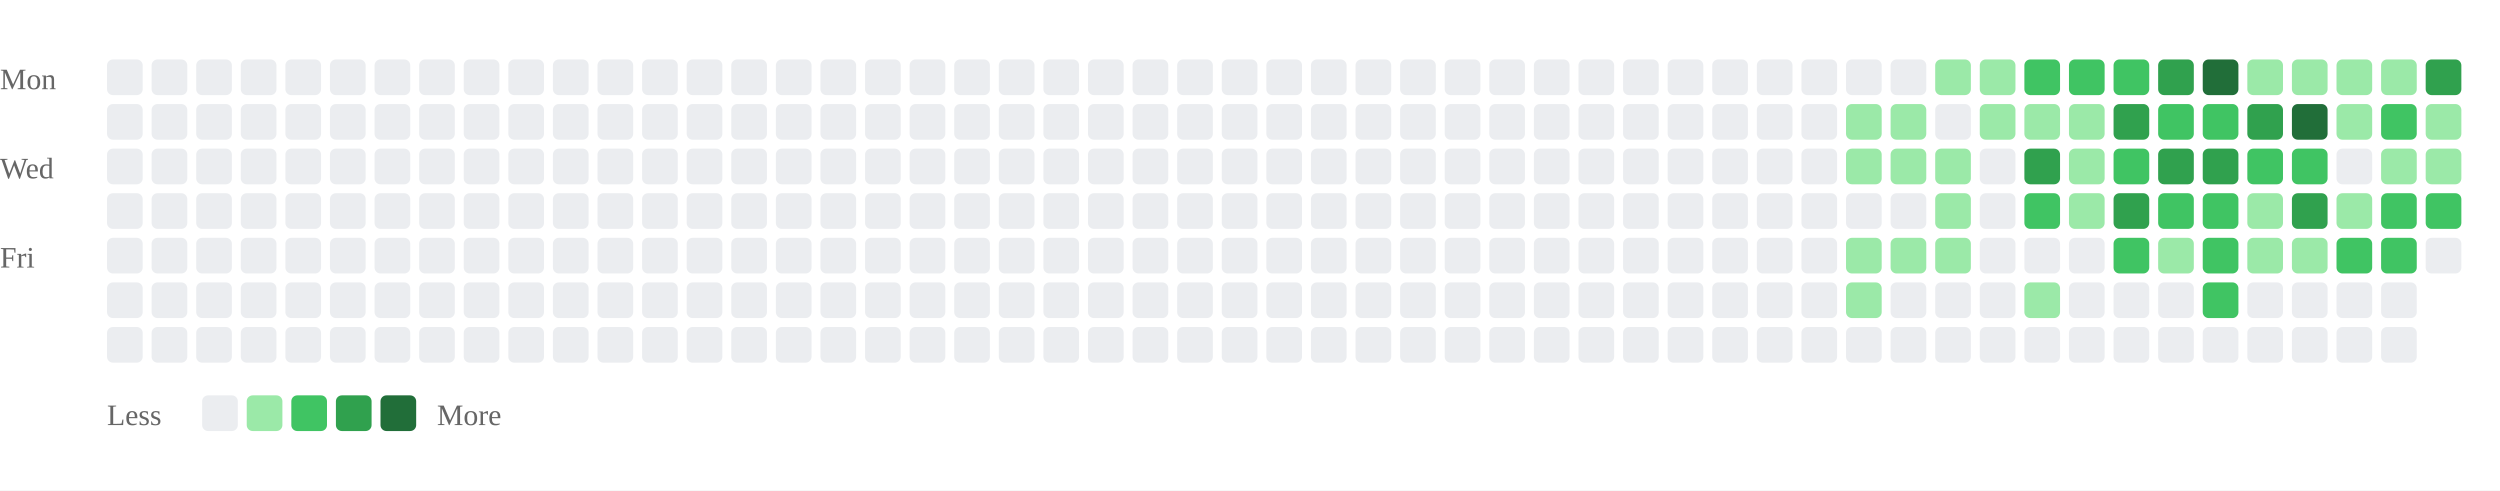
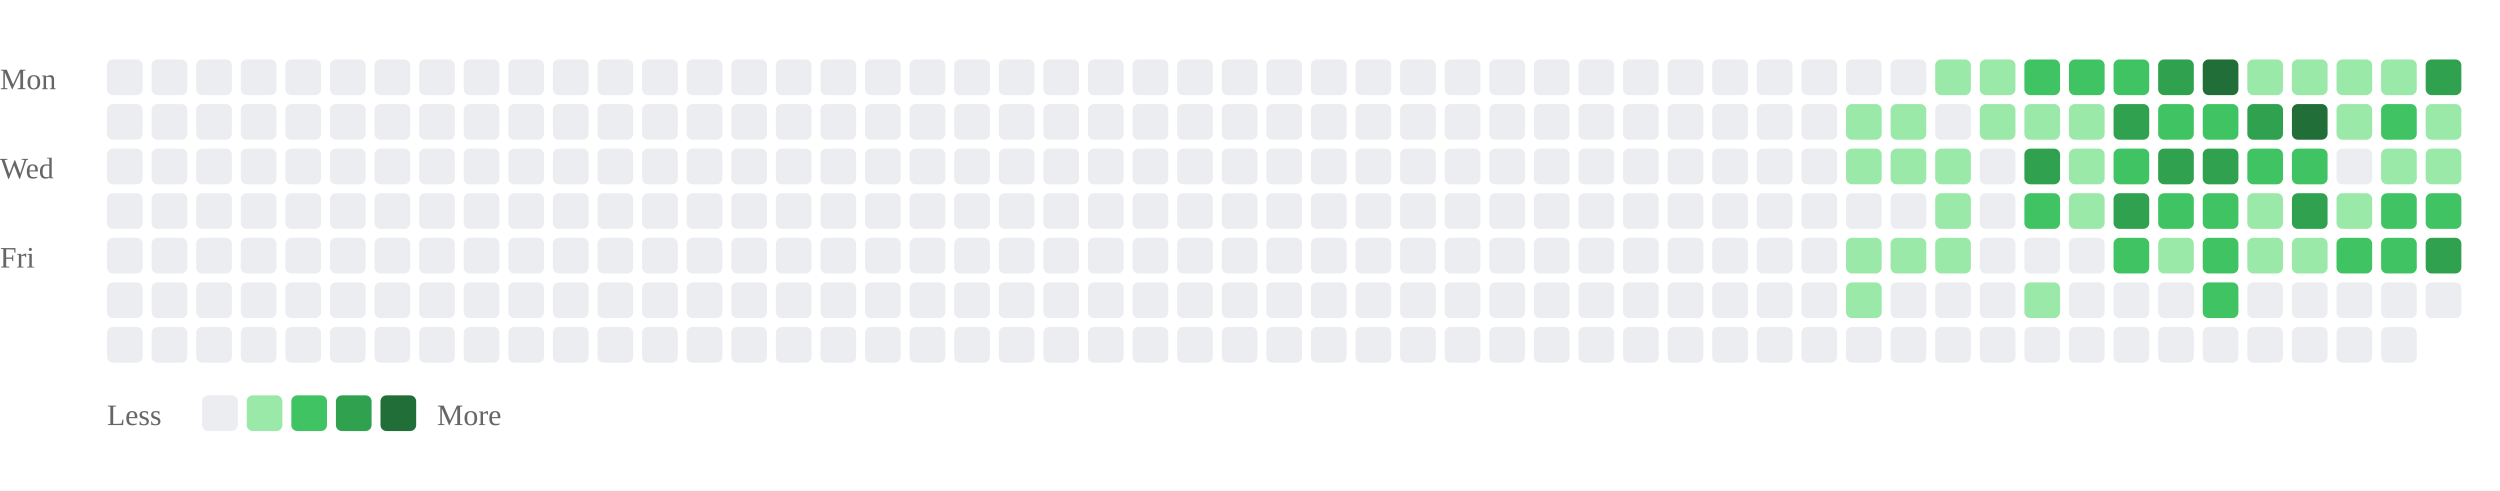
<svg xmlns="http://www.w3.org/2000/svg" width="841" height="165" role="img" aria-label="GitLab contribution heatmap for jianjiale">
  <rect width="100%" height="100%" fill="#ffffff" />
  <text x="0" y="30" font-size="10" fill="#666">Mon</text>
  <text x="0" y="45" font-size="10" fill="#666" />
  <text x="0" y="60" font-size="10" fill="#666">Wed</text>
  <text x="0" y="75" font-size="10" fill="#666" />
  <text x="0" y="90" font-size="10" fill="#666">Fri</text>
  <text x="0" y="105" font-size="10" fill="#666" />
  <text x="0" y="120" font-size="10" fill="#666" />
  <rect x="36" y="20" width="12" height="12" rx="2" fill="#ebedf0" data-date="2025-08-25" data-count="0" />
  <rect x="36" y="35" width="12" height="12" rx="2" fill="#ebedf0" data-date="2025-08-26" data-count="0" />
  <rect x="36" y="50" width="12" height="12" rx="2" fill="#ebedf0" data-date="2025-08-27" data-count="0" />
  <rect x="36" y="65" width="12" height="12" rx="2" fill="#ebedf0" data-date="2025-08-28" data-count="0" />
  <rect x="36" y="80" width="12" height="12" rx="2" fill="#ebedf0" data-date="2025-08-29" data-count="0" />
  <rect x="36" y="95" width="12" height="12" rx="2" fill="#ebedf0" data-date="2025-08-30" data-count="0" />
  <rect x="36" y="110" width="12" height="12" rx="2" fill="#ebedf0" data-date="2025-08-31" data-count="0" />
  <rect x="51" y="20" width="12" height="12" rx="2" fill="#ebedf0" data-date="2025-09-01" data-count="0" />
  <rect x="51" y="35" width="12" height="12" rx="2" fill="#ebedf0" data-date="2025-09-02" data-count="0" />
  <rect x="51" y="50" width="12" height="12" rx="2" fill="#ebedf0" data-date="2025-09-03" data-count="0" />
  <rect x="51" y="65" width="12" height="12" rx="2" fill="#ebedf0" data-date="2025-09-04" data-count="0" />
  <rect x="51" y="80" width="12" height="12" rx="2" fill="#ebedf0" data-date="2025-09-05" data-count="0" />
  <rect x="51" y="95" width="12" height="12" rx="2" fill="#ebedf0" data-date="2025-09-06" data-count="0" />
  <rect x="51" y="110" width="12" height="12" rx="2" fill="#ebedf0" data-date="2025-09-07" data-count="0" />
  <rect x="66" y="20" width="12" height="12" rx="2" fill="#ebedf0" data-date="2025-09-08" data-count="0" />
  <rect x="66" y="35" width="12" height="12" rx="2" fill="#ebedf0" data-date="2025-09-09" data-count="0" />
  <rect x="66" y="50" width="12" height="12" rx="2" fill="#ebedf0" data-date="2025-09-10" data-count="0" />
  <rect x="66" y="65" width="12" height="12" rx="2" fill="#ebedf0" data-date="2025-09-11" data-count="0" />
  <rect x="66" y="80" width="12" height="12" rx="2" fill="#ebedf0" data-date="2025-09-12" data-count="0" />
  <rect x="66" y="95" width="12" height="12" rx="2" fill="#ebedf0" data-date="2025-09-13" data-count="0" />
  <rect x="66" y="110" width="12" height="12" rx="2" fill="#ebedf0" data-date="2025-09-14" data-count="0" />
  <rect x="81" y="20" width="12" height="12" rx="2" fill="#ebedf0" data-date="2025-09-15" data-count="0" />
  <rect x="81" y="35" width="12" height="12" rx="2" fill="#ebedf0" data-date="2025-09-16" data-count="0" />
  <rect x="81" y="50" width="12" height="12" rx="2" fill="#ebedf0" data-date="2025-09-17" data-count="0" />
  <rect x="81" y="65" width="12" height="12" rx="2" fill="#ebedf0" data-date="2025-09-18" data-count="0" />
  <rect x="81" y="80" width="12" height="12" rx="2" fill="#ebedf0" data-date="2025-09-19" data-count="0" />
  <rect x="81" y="95" width="12" height="12" rx="2" fill="#ebedf0" data-date="2025-09-20" data-count="0" />
  <rect x="81" y="110" width="12" height="12" rx="2" fill="#ebedf0" data-date="2025-09-21" data-count="0" />
  <rect x="96" y="20" width="12" height="12" rx="2" fill="#ebedf0" data-date="2025-09-22" data-count="0" />
  <rect x="96" y="35" width="12" height="12" rx="2" fill="#ebedf0" data-date="2025-09-23" data-count="0" />
  <rect x="96" y="50" width="12" height="12" rx="2" fill="#ebedf0" data-date="2025-09-24" data-count="0" />
  <rect x="96" y="65" width="12" height="12" rx="2" fill="#ebedf0" data-date="2025-09-25" data-count="0" />
  <rect x="96" y="80" width="12" height="12" rx="2" fill="#ebedf0" data-date="2025-09-26" data-count="0" />
  <rect x="96" y="95" width="12" height="12" rx="2" fill="#ebedf0" data-date="2025-09-27" data-count="0" />
  <rect x="96" y="110" width="12" height="12" rx="2" fill="#ebedf0" data-date="2025-09-28" data-count="0" />
  <rect x="111" y="20" width="12" height="12" rx="2" fill="#ebedf0" data-date="2025-09-29" data-count="0" />
  <rect x="111" y="35" width="12" height="12" rx="2" fill="#ebedf0" data-date="2025-09-30" data-count="0" />
  <rect x="111" y="50" width="12" height="12" rx="2" fill="#ebedf0" data-date="2025-10-01" data-count="0" />
  <rect x="111" y="65" width="12" height="12" rx="2" fill="#ebedf0" data-date="2025-10-02" data-count="0" />
  <rect x="111" y="80" width="12" height="12" rx="2" fill="#ebedf0" data-date="2025-10-03" data-count="0" />
  <rect x="111" y="95" width="12" height="12" rx="2" fill="#ebedf0" data-date="2025-10-04" data-count="0" />
  <rect x="111" y="110" width="12" height="12" rx="2" fill="#ebedf0" data-date="2025-10-05" data-count="0" />
  <rect x="126" y="20" width="12" height="12" rx="2" fill="#ebedf0" data-date="2025-10-06" data-count="0" />
  <rect x="126" y="35" width="12" height="12" rx="2" fill="#ebedf0" data-date="2025-10-07" data-count="0" />
  <rect x="126" y="50" width="12" height="12" rx="2" fill="#ebedf0" data-date="2025-10-08" data-count="0" />
  <rect x="126" y="65" width="12" height="12" rx="2" fill="#ebedf0" data-date="2025-10-09" data-count="0" />
  <rect x="126" y="80" width="12" height="12" rx="2" fill="#ebedf0" data-date="2025-10-10" data-count="0" />
  <rect x="126" y="95" width="12" height="12" rx="2" fill="#ebedf0" data-date="2025-10-11" data-count="0" />
  <rect x="126" y="110" width="12" height="12" rx="2" fill="#ebedf0" data-date="2025-10-12" data-count="0" />
  <rect x="141" y="20" width="12" height="12" rx="2" fill="#ebedf0" data-date="2025-10-13" data-count="0" />
  <rect x="141" y="35" width="12" height="12" rx="2" fill="#ebedf0" data-date="2025-10-14" data-count="0" />
  <rect x="141" y="50" width="12" height="12" rx="2" fill="#ebedf0" data-date="2025-10-15" data-count="0" />
  <rect x="141" y="65" width="12" height="12" rx="2" fill="#ebedf0" data-date="2025-10-16" data-count="0" />
  <rect x="141" y="80" width="12" height="12" rx="2" fill="#ebedf0" data-date="2025-10-17" data-count="0" />
  <rect x="141" y="95" width="12" height="12" rx="2" fill="#ebedf0" data-date="2025-10-18" data-count="0" />
  <rect x="141" y="110" width="12" height="12" rx="2" fill="#ebedf0" data-date="2025-10-19" data-count="0" />
  <rect x="156" y="20" width="12" height="12" rx="2" fill="#ebedf0" data-date="2025-10-20" data-count="0" />
  <rect x="156" y="35" width="12" height="12" rx="2" fill="#ebedf0" data-date="2025-10-21" data-count="0" />
  <rect x="156" y="50" width="12" height="12" rx="2" fill="#ebedf0" data-date="2025-10-22" data-count="0" />
  <rect x="156" y="65" width="12" height="12" rx="2" fill="#ebedf0" data-date="2025-10-23" data-count="0" />
  <rect x="156" y="80" width="12" height="12" rx="2" fill="#ebedf0" data-date="2025-10-24" data-count="0" />
  <rect x="156" y="95" width="12" height="12" rx="2" fill="#ebedf0" data-date="2025-10-25" data-count="0" />
  <rect x="156" y="110" width="12" height="12" rx="2" fill="#ebedf0" data-date="2025-10-26" data-count="0" />
  <rect x="171" y="20" width="12" height="12" rx="2" fill="#ebedf0" data-date="2025-10-27" data-count="0" />
  <rect x="171" y="35" width="12" height="12" rx="2" fill="#ebedf0" data-date="2025-10-28" data-count="0" />
  <rect x="171" y="50" width="12" height="12" rx="2" fill="#ebedf0" data-date="2025-10-29" data-count="0" />
  <rect x="171" y="65" width="12" height="12" rx="2" fill="#ebedf0" data-date="2025-10-30" data-count="0" />
  <rect x="171" y="80" width="12" height="12" rx="2" fill="#ebedf0" data-date="2025-10-31" data-count="0" />
  <rect x="171" y="95" width="12" height="12" rx="2" fill="#ebedf0" data-date="2025-11-01" data-count="0" />
  <rect x="171" y="110" width="12" height="12" rx="2" fill="#ebedf0" data-date="2025-11-02" data-count="0" />
  <rect x="186" y="20" width="12" height="12" rx="2" fill="#ebedf0" data-date="2025-11-03" data-count="0" />
  <rect x="186" y="35" width="12" height="12" rx="2" fill="#ebedf0" data-date="2025-11-04" data-count="0" />
  <rect x="186" y="50" width="12" height="12" rx="2" fill="#ebedf0" data-date="2025-11-05" data-count="0" />
  <rect x="186" y="65" width="12" height="12" rx="2" fill="#ebedf0" data-date="2025-11-06" data-count="0" />
  <rect x="186" y="80" width="12" height="12" rx="2" fill="#ebedf0" data-date="2025-11-07" data-count="0" />
  <rect x="186" y="95" width="12" height="12" rx="2" fill="#ebedf0" data-date="2025-11-08" data-count="0" />
  <rect x="186" y="110" width="12" height="12" rx="2" fill="#ebedf0" data-date="2025-11-09" data-count="0" />
  <rect x="201" y="20" width="12" height="12" rx="2" fill="#ebedf0" data-date="2025-11-10" data-count="0" />
  <rect x="201" y="35" width="12" height="12" rx="2" fill="#ebedf0" data-date="2025-11-11" data-count="0" />
  <rect x="201" y="50" width="12" height="12" rx="2" fill="#ebedf0" data-date="2025-11-12" data-count="0" />
  <rect x="201" y="65" width="12" height="12" rx="2" fill="#ebedf0" data-date="2025-11-13" data-count="0" />
  <rect x="201" y="80" width="12" height="12" rx="2" fill="#ebedf0" data-date="2025-11-14" data-count="0" />
  <rect x="201" y="95" width="12" height="12" rx="2" fill="#ebedf0" data-date="2025-11-15" data-count="0" />
  <rect x="201" y="110" width="12" height="12" rx="2" fill="#ebedf0" data-date="2025-11-16" data-count="0" />
  <rect x="216" y="20" width="12" height="12" rx="2" fill="#ebedf0" data-date="2025-11-17" data-count="0" />
  <rect x="216" y="35" width="12" height="12" rx="2" fill="#ebedf0" data-date="2025-11-18" data-count="0" />
  <rect x="216" y="50" width="12" height="12" rx="2" fill="#ebedf0" data-date="2025-11-19" data-count="0" />
  <rect x="216" y="65" width="12" height="12" rx="2" fill="#ebedf0" data-date="2025-11-20" data-count="0" />
  <rect x="216" y="80" width="12" height="12" rx="2" fill="#ebedf0" data-date="2025-11-21" data-count="0" />
  <rect x="216" y="95" width="12" height="12" rx="2" fill="#ebedf0" data-date="2025-11-22" data-count="0" />
  <rect x="216" y="110" width="12" height="12" rx="2" fill="#ebedf0" data-date="2025-11-23" data-count="0" />
  <rect x="231" y="20" width="12" height="12" rx="2" fill="#ebedf0" data-date="2025-11-24" data-count="0" />
  <rect x="231" y="35" width="12" height="12" rx="2" fill="#ebedf0" data-date="2025-11-25" data-count="0" />
  <rect x="231" y="50" width="12" height="12" rx="2" fill="#ebedf0" data-date="2025-11-26" data-count="0" />
  <rect x="231" y="65" width="12" height="12" rx="2" fill="#ebedf0" data-date="2025-11-27" data-count="0" />
  <rect x="231" y="80" width="12" height="12" rx="2" fill="#ebedf0" data-date="2025-11-28" data-count="0" />
  <rect x="231" y="95" width="12" height="12" rx="2" fill="#ebedf0" data-date="2025-11-29" data-count="0" />
  <rect x="231" y="110" width="12" height="12" rx="2" fill="#ebedf0" data-date="2025-11-30" data-count="0" />
  <rect x="246" y="20" width="12" height="12" rx="2" fill="#ebedf0" data-date="2025-12-01" data-count="0" />
  <rect x="246" y="35" width="12" height="12" rx="2" fill="#ebedf0" data-date="2025-12-02" data-count="0" />
  <rect x="246" y="50" width="12" height="12" rx="2" fill="#ebedf0" data-date="2025-12-03" data-count="0" />
  <rect x="246" y="65" width="12" height="12" rx="2" fill="#ebedf0" data-date="2025-12-04" data-count="0" />
  <rect x="246" y="80" width="12" height="12" rx="2" fill="#ebedf0" data-date="2025-12-05" data-count="0" />
  <rect x="246" y="95" width="12" height="12" rx="2" fill="#ebedf0" data-date="2025-12-06" data-count="0" />
  <rect x="246" y="110" width="12" height="12" rx="2" fill="#ebedf0" data-date="2025-12-07" data-count="0" />
  <rect x="261" y="20" width="12" height="12" rx="2" fill="#ebedf0" data-date="2025-12-08" data-count="0" />
  <rect x="261" y="35" width="12" height="12" rx="2" fill="#ebedf0" data-date="2025-12-09" data-count="0" />
  <rect x="261" y="50" width="12" height="12" rx="2" fill="#ebedf0" data-date="2025-12-10" data-count="0" />
  <rect x="261" y="65" width="12" height="12" rx="2" fill="#ebedf0" data-date="2025-12-11" data-count="0" />
  <rect x="261" y="80" width="12" height="12" rx="2" fill="#ebedf0" data-date="2025-12-12" data-count="0" />
  <rect x="261" y="95" width="12" height="12" rx="2" fill="#ebedf0" data-date="2025-12-13" data-count="0" />
  <rect x="261" y="110" width="12" height="12" rx="2" fill="#ebedf0" data-date="2025-12-14" data-count="0" />
  <rect x="276" y="20" width="12" height="12" rx="2" fill="#ebedf0" data-date="2025-12-15" data-count="0" />
  <rect x="276" y="35" width="12" height="12" rx="2" fill="#ebedf0" data-date="2025-12-16" data-count="0" />
  <rect x="276" y="50" width="12" height="12" rx="2" fill="#ebedf0" data-date="2025-12-17" data-count="0" />
  <rect x="276" y="65" width="12" height="12" rx="2" fill="#ebedf0" data-date="2025-12-18" data-count="0" />
  <rect x="276" y="80" width="12" height="12" rx="2" fill="#ebedf0" data-date="2025-12-19" data-count="0" />
  <rect x="276" y="95" width="12" height="12" rx="2" fill="#ebedf0" data-date="2025-12-20" data-count="0" />
  <rect x="276" y="110" width="12" height="12" rx="2" fill="#ebedf0" data-date="2025-12-21" data-count="0" />
  <rect x="291" y="20" width="12" height="12" rx="2" fill="#ebedf0" data-date="2025-12-22" data-count="0" />
  <rect x="291" y="35" width="12" height="12" rx="2" fill="#ebedf0" data-date="2025-12-23" data-count="0" />
  <rect x="291" y="50" width="12" height="12" rx="2" fill="#ebedf0" data-date="2025-12-24" data-count="0" />
  <rect x="291" y="65" width="12" height="12" rx="2" fill="#ebedf0" data-date="2025-12-25" data-count="0" />
  <rect x="291" y="80" width="12" height="12" rx="2" fill="#ebedf0" data-date="2025-12-26" data-count="0" />
  <rect x="291" y="95" width="12" height="12" rx="2" fill="#ebedf0" data-date="2025-12-27" data-count="0" />
  <rect x="291" y="110" width="12" height="12" rx="2" fill="#ebedf0" data-date="2025-12-28" data-count="0" />
  <rect x="306" y="20" width="12" height="12" rx="2" fill="#ebedf0" data-date="2025-12-29" data-count="0" />
  <rect x="306" y="35" width="12" height="12" rx="2" fill="#ebedf0" data-date="2025-12-30" data-count="0" />
  <rect x="306" y="50" width="12" height="12" rx="2" fill="#ebedf0" data-date="2025-12-31" data-count="0" />
  <rect x="306" y="65" width="12" height="12" rx="2" fill="#ebedf0" data-date="2026-01-01" data-count="0" />
  <rect x="306" y="80" width="12" height="12" rx="2" fill="#ebedf0" data-date="2026-01-02" data-count="0" />
  <rect x="306" y="95" width="12" height="12" rx="2" fill="#ebedf0" data-date="2026-01-03" data-count="0" />
  <rect x="306" y="110" width="12" height="12" rx="2" fill="#ebedf0" data-date="2026-01-04" data-count="0" />
  <rect x="321" y="20" width="12" height="12" rx="2" fill="#ebedf0" data-date="2026-01-05" data-count="0" />
  <rect x="321" y="35" width="12" height="12" rx="2" fill="#ebedf0" data-date="2026-01-06" data-count="0" />
  <rect x="321" y="50" width="12" height="12" rx="2" fill="#ebedf0" data-date="2026-01-07" data-count="0" />
  <rect x="321" y="65" width="12" height="12" rx="2" fill="#ebedf0" data-date="2026-01-08" data-count="0" />
  <rect x="321" y="80" width="12" height="12" rx="2" fill="#ebedf0" data-date="2026-01-09" data-count="0" />
  <rect x="321" y="95" width="12" height="12" rx="2" fill="#ebedf0" data-date="2026-01-10" data-count="0" />
  <rect x="321" y="110" width="12" height="12" rx="2" fill="#ebedf0" data-date="2026-01-11" data-count="0" />
  <rect x="336" y="20" width="12" height="12" rx="2" fill="#ebedf0" data-date="2026-01-12" data-count="0" />
  <rect x="336" y="35" width="12" height="12" rx="2" fill="#ebedf0" data-date="2026-01-13" data-count="0" />
  <rect x="336" y="50" width="12" height="12" rx="2" fill="#ebedf0" data-date="2026-01-14" data-count="0" />
  <rect x="336" y="65" width="12" height="12" rx="2" fill="#ebedf0" data-date="2026-01-15" data-count="0" />
  <rect x="336" y="80" width="12" height="12" rx="2" fill="#ebedf0" data-date="2026-01-16" data-count="0" />
  <rect x="336" y="95" width="12" height="12" rx="2" fill="#ebedf0" data-date="2026-01-17" data-count="0" />
  <rect x="336" y="110" width="12" height="12" rx="2" fill="#ebedf0" data-date="2026-01-18" data-count="0" />
  <rect x="351" y="20" width="12" height="12" rx="2" fill="#ebedf0" data-date="2026-01-19" data-count="0" />
  <rect x="351" y="35" width="12" height="12" rx="2" fill="#ebedf0" data-date="2026-01-20" data-count="0" />
  <rect x="351" y="50" width="12" height="12" rx="2" fill="#ebedf0" data-date="2026-01-21" data-count="0" />
  <rect x="351" y="65" width="12" height="12" rx="2" fill="#ebedf0" data-date="2026-01-22" data-count="0" />
  <rect x="351" y="80" width="12" height="12" rx="2" fill="#ebedf0" data-date="2026-01-23" data-count="0" />
  <rect x="351" y="95" width="12" height="12" rx="2" fill="#ebedf0" data-date="2026-01-24" data-count="0" />
  <rect x="351" y="110" width="12" height="12" rx="2" fill="#ebedf0" data-date="2026-01-25" data-count="0" />
  <rect x="366" y="20" width="12" height="12" rx="2" fill="#ebedf0" data-date="2026-01-26" data-count="0" />
  <rect x="366" y="35" width="12" height="12" rx="2" fill="#ebedf0" data-date="2026-01-27" data-count="0" />
  <rect x="366" y="50" width="12" height="12" rx="2" fill="#ebedf0" data-date="2026-01-28" data-count="0" />
  <rect x="366" y="65" width="12" height="12" rx="2" fill="#ebedf0" data-date="2026-01-29" data-count="0" />
  <rect x="366" y="80" width="12" height="12" rx="2" fill="#ebedf0" data-date="2026-01-30" data-count="0" />
  <rect x="366" y="95" width="12" height="12" rx="2" fill="#ebedf0" data-date="2026-01-31" data-count="0" />
  <rect x="366" y="110" width="12" height="12" rx="2" fill="#ebedf0" data-date="2026-02-01" data-count="0" />
  <rect x="381" y="20" width="12" height="12" rx="2" fill="#ebedf0" data-date="2026-02-02" data-count="0" />
  <rect x="381" y="35" width="12" height="12" rx="2" fill="#ebedf0" data-date="2026-02-03" data-count="0" />
  <rect x="381" y="50" width="12" height="12" rx="2" fill="#ebedf0" data-date="2026-02-04" data-count="0" />
  <rect x="381" y="65" width="12" height="12" rx="2" fill="#ebedf0" data-date="2026-02-05" data-count="0" />
  <rect x="381" y="80" width="12" height="12" rx="2" fill="#ebedf0" data-date="2026-02-06" data-count="0" />
  <rect x="381" y="95" width="12" height="12" rx="2" fill="#ebedf0" data-date="2026-02-07" data-count="0" />
  <rect x="381" y="110" width="12" height="12" rx="2" fill="#ebedf0" data-date="2026-02-08" data-count="0" />
  <rect x="396" y="20" width="12" height="12" rx="2" fill="#ebedf0" data-date="2026-02-09" data-count="0" />
  <rect x="396" y="35" width="12" height="12" rx="2" fill="#ebedf0" data-date="2026-02-10" data-count="0" />
  <rect x="396" y="50" width="12" height="12" rx="2" fill="#ebedf0" data-date="2026-02-11" data-count="0" />
  <rect x="396" y="65" width="12" height="12" rx="2" fill="#ebedf0" data-date="2026-02-12" data-count="0" />
  <rect x="396" y="80" width="12" height="12" rx="2" fill="#ebedf0" data-date="2026-02-13" data-count="0" />
  <rect x="396" y="95" width="12" height="12" rx="2" fill="#ebedf0" data-date="2026-02-14" data-count="0" />
  <rect x="396" y="110" width="12" height="12" rx="2" fill="#ebedf0" data-date="2026-02-15" data-count="0" />
  <rect x="411" y="20" width="12" height="12" rx="2" fill="#ebedf0" data-date="2026-02-16" data-count="0" />
  <rect x="411" y="35" width="12" height="12" rx="2" fill="#ebedf0" data-date="2026-02-17" data-count="0" />
  <rect x="411" y="50" width="12" height="12" rx="2" fill="#ebedf0" data-date="2026-02-18" data-count="0" />
  <rect x="411" y="65" width="12" height="12" rx="2" fill="#ebedf0" data-date="2026-02-19" data-count="0" />
  <rect x="411" y="80" width="12" height="12" rx="2" fill="#ebedf0" data-date="2026-02-20" data-count="0" />
  <rect x="411" y="95" width="12" height="12" rx="2" fill="#ebedf0" data-date="2026-02-21" data-count="0" />
  <rect x="411" y="110" width="12" height="12" rx="2" fill="#ebedf0" data-date="2026-02-22" data-count="0" />
  <rect x="426" y="20" width="12" height="12" rx="2" fill="#ebedf0" data-date="2026-02-23" data-count="0" />
  <rect x="426" y="35" width="12" height="12" rx="2" fill="#ebedf0" data-date="2026-02-24" data-count="0" />
  <rect x="426" y="50" width="12" height="12" rx="2" fill="#ebedf0" data-date="2026-02-25" data-count="0" />
  <rect x="426" y="65" width="12" height="12" rx="2" fill="#ebedf0" data-date="2026-02-26" data-count="0" />
  <rect x="426" y="80" width="12" height="12" rx="2" fill="#ebedf0" data-date="2026-02-27" data-count="0" />
  <rect x="426" y="95" width="12" height="12" rx="2" fill="#ebedf0" data-date="2026-02-28" data-count="0" />
  <rect x="426" y="110" width="12" height="12" rx="2" fill="#ebedf0" data-date="2026-03-01" data-count="0" />
  <rect x="441" y="20" width="12" height="12" rx="2" fill="#ebedf0" data-date="2026-03-02" data-count="0" />
  <rect x="441" y="35" width="12" height="12" rx="2" fill="#ebedf0" data-date="2026-03-03" data-count="0" />
  <rect x="441" y="50" width="12" height="12" rx="2" fill="#ebedf0" data-date="2026-03-04" data-count="0" />
  <rect x="441" y="65" width="12" height="12" rx="2" fill="#ebedf0" data-date="2026-03-05" data-count="0" />
  <rect x="441" y="80" width="12" height="12" rx="2" fill="#ebedf0" data-date="2026-03-06" data-count="0" />
  <rect x="441" y="95" width="12" height="12" rx="2" fill="#ebedf0" data-date="2026-03-07" data-count="0" />
  <rect x="441" y="110" width="12" height="12" rx="2" fill="#ebedf0" data-date="2026-03-08" data-count="0" />
  <rect x="456" y="20" width="12" height="12" rx="2" fill="#ebedf0" data-date="2026-03-09" data-count="0" />
  <rect x="456" y="35" width="12" height="12" rx="2" fill="#ebedf0" data-date="2026-03-10" data-count="0" />
  <rect x="456" y="50" width="12" height="12" rx="2" fill="#ebedf0" data-date="2026-03-11" data-count="0" />
  <rect x="456" y="65" width="12" height="12" rx="2" fill="#ebedf0" data-date="2026-03-12" data-count="0" />
  <rect x="456" y="80" width="12" height="12" rx="2" fill="#ebedf0" data-date="2026-03-13" data-count="0" />
  <rect x="456" y="95" width="12" height="12" rx="2" fill="#ebedf0" data-date="2026-03-14" data-count="0" />
  <rect x="456" y="110" width="12" height="12" rx="2" fill="#ebedf0" data-date="2026-03-15" data-count="0" />
  <rect x="471" y="20" width="12" height="12" rx="2" fill="#ebedf0" data-date="2026-03-16" data-count="0" />
  <rect x="471" y="35" width="12" height="12" rx="2" fill="#ebedf0" data-date="2026-03-17" data-count="0" />
  <rect x="471" y="50" width="12" height="12" rx="2" fill="#ebedf0" data-date="2026-03-18" data-count="0" />
  <rect x="471" y="65" width="12" height="12" rx="2" fill="#ebedf0" data-date="2026-03-19" data-count="0" />
  <rect x="471" y="80" width="12" height="12" rx="2" fill="#ebedf0" data-date="2026-03-20" data-count="0" />
  <rect x="471" y="95" width="12" height="12" rx="2" fill="#ebedf0" data-date="2026-03-21" data-count="0" />
  <rect x="471" y="110" width="12" height="12" rx="2" fill="#ebedf0" data-date="2026-03-22" data-count="0" />
  <rect x="486" y="20" width="12" height="12" rx="2" fill="#ebedf0" data-date="2026-03-23" data-count="0" />
  <rect x="486" y="35" width="12" height="12" rx="2" fill="#ebedf0" data-date="2026-03-24" data-count="0" />
  <rect x="486" y="50" width="12" height="12" rx="2" fill="#ebedf0" data-date="2026-03-25" data-count="0" />
  <rect x="486" y="65" width="12" height="12" rx="2" fill="#ebedf0" data-date="2026-03-26" data-count="0" />
  <rect x="486" y="80" width="12" height="12" rx="2" fill="#ebedf0" data-date="2026-03-27" data-count="0" />
  <rect x="486" y="95" width="12" height="12" rx="2" fill="#ebedf0" data-date="2026-03-28" data-count="0" />
  <rect x="486" y="110" width="12" height="12" rx="2" fill="#ebedf0" data-date="2026-03-29" data-count="0" />
  <rect x="501" y="20" width="12" height="12" rx="2" fill="#ebedf0" data-date="2026-03-30" data-count="0" />
  <rect x="501" y="35" width="12" height="12" rx="2" fill="#ebedf0" data-date="2026-03-31" data-count="0" />
  <rect x="501" y="50" width="12" height="12" rx="2" fill="#ebedf0" data-date="2026-04-01" data-count="0" />
  <rect x="501" y="65" width="12" height="12" rx="2" fill="#ebedf0" data-date="2026-04-02" data-count="0" />
  <rect x="501" y="80" width="12" height="12" rx="2" fill="#ebedf0" data-date="2026-04-03" data-count="0" />
  <rect x="501" y="95" width="12" height="12" rx="2" fill="#ebedf0" data-date="2026-04-04" data-count="0" />
  <rect x="501" y="110" width="12" height="12" rx="2" fill="#ebedf0" data-date="2026-04-05" data-count="0" />
  <rect x="516" y="20" width="12" height="12" rx="2" fill="#ebedf0" data-date="2026-04-06" data-count="0" />
  <rect x="516" y="35" width="12" height="12" rx="2" fill="#ebedf0" data-date="2026-04-07" data-count="0" />
  <rect x="516" y="50" width="12" height="12" rx="2" fill="#ebedf0" data-date="2026-04-08" data-count="0" />
  <rect x="516" y="65" width="12" height="12" rx="2" fill="#ebedf0" data-date="2026-04-09" data-count="0" />
  <rect x="516" y="80" width="12" height="12" rx="2" fill="#ebedf0" data-date="2026-04-10" data-count="0" />
  <rect x="516" y="95" width="12" height="12" rx="2" fill="#ebedf0" data-date="2026-04-11" data-count="0" />
  <rect x="516" y="110" width="12" height="12" rx="2" fill="#ebedf0" data-date="2026-04-12" data-count="0" />
  <rect x="531" y="20" width="12" height="12" rx="2" fill="#ebedf0" data-date="2026-04-13" data-count="0" />
  <rect x="531" y="35" width="12" height="12" rx="2" fill="#ebedf0" data-date="2026-04-14" data-count="0" />
  <rect x="531" y="50" width="12" height="12" rx="2" fill="#ebedf0" data-date="2026-04-15" data-count="0" />
  <rect x="531" y="65" width="12" height="12" rx="2" fill="#ebedf0" data-date="2026-04-16" data-count="0" />
  <rect x="531" y="80" width="12" height="12" rx="2" fill="#ebedf0" data-date="2026-04-17" data-count="0" />
  <rect x="531" y="95" width="12" height="12" rx="2" fill="#ebedf0" data-date="2026-04-18" data-count="0" />
  <rect x="531" y="110" width="12" height="12" rx="2" fill="#ebedf0" data-date="2026-04-19" data-count="0" />
  <rect x="546" y="20" width="12" height="12" rx="2" fill="#ebedf0" data-date="2026-04-20" data-count="0" />
  <rect x="546" y="35" width="12" height="12" rx="2" fill="#ebedf0" data-date="2026-04-21" data-count="0" />
  <rect x="546" y="50" width="12" height="12" rx="2" fill="#ebedf0" data-date="2026-04-22" data-count="0" />
  <rect x="546" y="65" width="12" height="12" rx="2" fill="#ebedf0" data-date="2026-04-23" data-count="0" />
  <rect x="546" y="80" width="12" height="12" rx="2" fill="#ebedf0" data-date="2026-04-24" data-count="0" />
  <rect x="546" y="95" width="12" height="12" rx="2" fill="#ebedf0" data-date="2026-04-25" data-count="0" />
  <rect x="546" y="110" width="12" height="12" rx="2" fill="#ebedf0" data-date="2026-04-26" data-count="0" />
  <rect x="561" y="20" width="12" height="12" rx="2" fill="#ebedf0" data-date="2026-04-27" data-count="0" />
  <rect x="561" y="35" width="12" height="12" rx="2" fill="#ebedf0" data-date="2026-04-28" data-count="0" />
  <rect x="561" y="50" width="12" height="12" rx="2" fill="#ebedf0" data-date="2026-04-29" data-count="0" />
  <rect x="561" y="65" width="12" height="12" rx="2" fill="#ebedf0" data-date="2026-04-30" data-count="0" />
  <rect x="561" y="80" width="12" height="12" rx="2" fill="#ebedf0" data-date="2026-05-01" data-count="0" />
  <rect x="561" y="95" width="12" height="12" rx="2" fill="#ebedf0" data-date="2026-05-02" data-count="0" />
  <rect x="561" y="110" width="12" height="12" rx="2" fill="#ebedf0" data-date="2026-05-03" data-count="0" />
  <rect x="576" y="20" width="12" height="12" rx="2" fill="#ebedf0" data-date="2026-05-04" data-count="0" />
  <rect x="576" y="35" width="12" height="12" rx="2" fill="#ebedf0" data-date="2026-05-05" data-count="0" />
  <rect x="576" y="50" width="12" height="12" rx="2" fill="#ebedf0" data-date="2026-05-06" data-count="0" />
  <rect x="576" y="65" width="12" height="12" rx="2" fill="#ebedf0" data-date="2026-05-07" data-count="0" />
  <rect x="576" y="80" width="12" height="12" rx="2" fill="#ebedf0" data-date="2026-05-08" data-count="0" />
  <rect x="576" y="95" width="12" height="12" rx="2" fill="#ebedf0" data-date="2026-05-09" data-count="0" />
  <rect x="576" y="110" width="12" height="12" rx="2" fill="#ebedf0" data-date="2026-05-10" data-count="0" />
  <rect x="591" y="20" width="12" height="12" rx="2" fill="#ebedf0" data-date="2026-05-11" data-count="0" />
  <rect x="591" y="35" width="12" height="12" rx="2" fill="#ebedf0" data-date="2026-05-12" data-count="0" />
  <rect x="591" y="50" width="12" height="12" rx="2" fill="#ebedf0" data-date="2026-05-13" data-count="0" />
  <rect x="591" y="65" width="12" height="12" rx="2" fill="#ebedf0" data-date="2026-05-14" data-count="0" />
  <rect x="591" y="80" width="12" height="12" rx="2" fill="#ebedf0" data-date="2026-05-15" data-count="0" />
  <rect x="591" y="95" width="12" height="12" rx="2" fill="#ebedf0" data-date="2026-05-16" data-count="0" />
  <rect x="591" y="110" width="12" height="12" rx="2" fill="#ebedf0" data-date="2026-05-17" data-count="0" />
  <rect x="606" y="20" width="12" height="12" rx="2" fill="#ebedf0" data-date="2026-05-18" data-count="0" />
  <rect x="606" y="35" width="12" height="12" rx="2" fill="#ebedf0" data-date="2026-05-19" data-count="0" />
  <rect x="606" y="50" width="12" height="12" rx="2" fill="#ebedf0" data-date="2026-05-20" data-count="0" />
  <rect x="606" y="65" width="12" height="12" rx="2" fill="#ebedf0" data-date="2026-05-21" data-count="0" />
  <rect x="606" y="80" width="12" height="12" rx="2" fill="#ebedf0" data-date="2026-05-22" data-count="0" />
  <rect x="606" y="95" width="12" height="12" rx="2" fill="#ebedf0" data-date="2026-05-23" data-count="0" />
  <rect x="606" y="110" width="12" height="12" rx="2" fill="#ebedf0" data-date="2026-05-24" data-count="0" />
  <rect x="621" y="20" width="12" height="12" rx="2" fill="#ebedf0" data-date="2026-05-25" data-count="0" />
  <rect x="621" y="35" width="12" height="12" rx="2" fill="#9be9a8" data-date="2026-05-26" data-count="1" />
  <rect x="621" y="50" width="12" height="12" rx="2" fill="#9be9a8" data-date="2026-05-27" data-count="1" />
  <rect x="621" y="65" width="12" height="12" rx="2" fill="#ebedf0" data-date="2026-05-28" data-count="0" />
  <rect x="621" y="80" width="12" height="12" rx="2" fill="#9be9a8" data-date="2026-05-29" data-count="7" />
  <rect x="621" y="95" width="12" height="12" rx="2" fill="#9be9a8" data-date="2026-05-30" data-count="2" />
  <rect x="621" y="110" width="12" height="12" rx="2" fill="#ebedf0" data-date="2026-05-31" data-count="0" />
  <rect x="636" y="20" width="12" height="12" rx="2" fill="#ebedf0" data-date="2026-06-01" data-count="0" />
  <rect x="636" y="35" width="12" height="12" rx="2" fill="#9be9a8" data-date="2026-06-02" data-count="2" />
  <rect x="636" y="50" width="12" height="12" rx="2" fill="#9be9a8" data-date="2026-06-03" data-count="4" />
  <rect x="636" y="65" width="12" height="12" rx="2" fill="#ebedf0" data-date="2026-06-04" data-count="0" />
  <rect x="636" y="80" width="12" height="12" rx="2" fill="#9be9a8" data-date="2026-06-05" data-count="1" />
  <rect x="636" y="95" width="12" height="12" rx="2" fill="#ebedf0" data-date="2026-06-06" data-count="0" />
  <rect x="636" y="110" width="12" height="12" rx="2" fill="#ebedf0" data-date="2026-06-07" data-count="0" />
  <rect x="651" y="20" width="12" height="12" rx="2" fill="#9be9a8" data-date="2026-06-08" data-count="3" />
  <rect x="651" y="35" width="12" height="12" rx="2" fill="#ebedf0" data-date="2026-06-09" data-count="0" />
  <rect x="651" y="50" width="12" height="12" rx="2" fill="#9be9a8" data-date="2026-06-10" data-count="3" />
  <rect x="651" y="65" width="12" height="12" rx="2" fill="#9be9a8" data-date="2026-06-11" data-count="1" />
  <rect x="651" y="80" width="12" height="12" rx="2" fill="#9be9a8" data-date="2026-06-12" data-count="4" />
  <rect x="651" y="95" width="12" height="12" rx="2" fill="#ebedf0" data-date="2026-06-13" data-count="0" />
  <rect x="651" y="110" width="12" height="12" rx="2" fill="#ebedf0" data-date="2026-06-14" data-count="0" />
  <rect x="666" y="20" width="12" height="12" rx="2" fill="#9be9a8" data-date="2026-06-15" data-count="4" />
  <rect x="666" y="35" width="12" height="12" rx="2" fill="#9be9a8" data-date="2026-06-16" data-count="4" />
  <rect x="666" y="50" width="12" height="12" rx="2" fill="#ebedf0" data-date="2026-06-17" data-count="0" />
  <rect x="666" y="65" width="12" height="12" rx="2" fill="#ebedf0" data-date="2026-06-18" data-count="0" />
  <rect x="666" y="80" width="12" height="12" rx="2" fill="#ebedf0" data-date="2026-06-19" data-count="0" />
  <rect x="666" y="95" width="12" height="12" rx="2" fill="#ebedf0" data-date="2026-06-20" data-count="0" />
  <rect x="666" y="110" width="12" height="12" rx="2" fill="#ebedf0" data-date="2026-06-21" data-count="0" />
  <rect x="681" y="20" width="12" height="12" rx="2" fill="#40c463" data-date="2026-06-22" data-count="11" />
  <rect x="681" y="35" width="12" height="12" rx="2" fill="#9be9a8" data-date="2026-06-23" data-count="4" />
  <rect x="681" y="50" width="12" height="12" rx="2" fill="#30a14e" data-date="2026-06-24" data-count="19" />
  <rect x="681" y="65" width="12" height="12" rx="2" fill="#40c463" data-date="2026-06-25" data-count="10" />
  <rect x="681" y="80" width="12" height="12" rx="2" fill="#ebedf0" data-date="2026-06-26" data-count="0" />
  <rect x="681" y="95" width="12" height="12" rx="2" fill="#9be9a8" data-date="2026-06-27" data-count="3" />
  <rect x="681" y="110" width="12" height="12" rx="2" fill="#ebedf0" data-date="2026-06-28" data-count="0" />
  <rect x="696" y="20" width="12" height="12" rx="2" fill="#40c463" data-date="2026-06-29" data-count="12" />
  <rect x="696" y="35" width="12" height="12" rx="2" fill="#9be9a8" data-date="2026-06-30" data-count="3" />
  <rect x="696" y="50" width="12" height="12" rx="2" fill="#9be9a8" data-date="2026-07-01" data-count="4" />
  <rect x="696" y="65" width="12" height="12" rx="2" fill="#9be9a8" data-date="2026-07-02" data-count="4" />
  <rect x="696" y="80" width="12" height="12" rx="2" fill="#ebedf0" data-date="2026-07-03" data-count="0" />
  <rect x="696" y="95" width="12" height="12" rx="2" fill="#ebedf0" data-date="2026-07-04" data-count="0" />
  <rect x="696" y="110" width="12" height="12" rx="2" fill="#ebedf0" data-date="2026-07-05" data-count="0" />
  <rect x="711" y="20" width="12" height="12" rx="2" fill="#40c463" data-date="2026-07-06" data-count="15" />
  <rect x="711" y="35" width="12" height="12" rx="2" fill="#30a14e" data-date="2026-07-07" data-count="16" />
  <rect x="711" y="50" width="12" height="12" rx="2" fill="#40c463" data-date="2026-07-08" data-count="15" />
  <rect x="711" y="65" width="12" height="12" rx="2" fill="#30a14e" data-date="2026-07-09" data-count="17" />
  <rect x="711" y="80" width="12" height="12" rx="2" fill="#40c463" data-date="2026-07-10" data-count="9" />
  <rect x="711" y="95" width="12" height="12" rx="2" fill="#ebedf0" data-date="2026-07-11" data-count="0" />
  <rect x="711" y="110" width="12" height="12" rx="2" fill="#ebedf0" data-date="2026-07-12" data-count="0" />
  <rect x="726" y="20" width="12" height="12" rx="2" fill="#30a14e" data-date="2026-07-13" data-count="19" />
  <rect x="726" y="35" width="12" height="12" rx="2" fill="#40c463" data-date="2026-07-14" data-count="10" />
  <rect x="726" y="50" width="12" height="12" rx="2" fill="#30a14e" data-date="2026-07-15" data-count="20" />
  <rect x="726" y="65" width="12" height="12" rx="2" fill="#40c463" data-date="2026-07-16" data-count="12" />
  <rect x="726" y="80" width="12" height="12" rx="2" fill="#9be9a8" data-date="2026-07-17" data-count="6" />
  <rect x="726" y="95" width="12" height="12" rx="2" fill="#ebedf0" data-date="2026-07-18" data-count="0" />
  <rect x="726" y="110" width="12" height="12" rx="2" fill="#ebedf0" data-date="2026-07-19" data-count="0" />
  <rect x="741" y="20" width="12" height="12" rx="2" fill="#216e39" data-date="2026-07-20" data-count="31" />
  <rect x="741" y="35" width="12" height="12" rx="2" fill="#40c463" data-date="2026-07-21" data-count="12" />
  <rect x="741" y="50" width="12" height="12" rx="2" fill="#30a14e" data-date="2026-07-22" data-count="16" />
  <rect x="741" y="65" width="12" height="12" rx="2" fill="#40c463" data-date="2026-07-23" data-count="14" />
  <rect x="741" y="80" width="12" height="12" rx="2" fill="#40c463" data-date="2026-07-24" data-count="14" />
  <rect x="741" y="95" width="12" height="12" rx="2" fill="#40c463" data-date="2026-07-25" data-count="11" />
  <rect x="741" y="110" width="12" height="12" rx="2" fill="#ebedf0" data-date="2026-07-26" data-count="0" />
  <rect x="756" y="20" width="12" height="12" rx="2" fill="#9be9a8" data-date="2026-07-27" data-count="1" />
  <rect x="756" y="35" width="12" height="12" rx="2" fill="#30a14e" data-date="2026-07-28" data-count="21" />
  <rect x="756" y="50" width="12" height="12" rx="2" fill="#40c463" data-date="2026-07-29" data-count="8" />
  <rect x="756" y="65" width="12" height="12" rx="2" fill="#9be9a8" data-date="2026-07-30" data-count="1" />
  <rect x="756" y="80" width="12" height="12" rx="2" fill="#9be9a8" data-date="2026-07-31" data-count="3" />
  <rect x="756" y="95" width="12" height="12" rx="2" fill="#ebedf0" data-date="2026-08-01" data-count="0" />
  <rect x="756" y="110" width="12" height="12" rx="2" fill="#ebedf0" data-date="2026-08-02" data-count="0" />
  <rect x="771" y="20" width="12" height="12" rx="2" fill="#9be9a8" data-date="2026-08-03" data-count="5" />
  <rect x="771" y="35" width="12" height="12" rx="2" fill="#216e39" data-date="2026-08-04" data-count="25" />
  <rect x="771" y="50" width="12" height="12" rx="2" fill="#40c463" data-date="2026-08-05" data-count="14" />
  <rect x="771" y="65" width="12" height="12" rx="2" fill="#30a14e" data-date="2026-08-06" data-count="16" />
  <rect x="771" y="80" width="12" height="12" rx="2" fill="#9be9a8" data-date="2026-08-07" data-count="3" />
  <rect x="771" y="95" width="12" height="12" rx="2" fill="#ebedf0" data-date="2026-08-08" data-count="0" />
  <rect x="771" y="110" width="12" height="12" rx="2" fill="#ebedf0" data-date="2026-08-09" data-count="0" />
  <rect x="786" y="20" width="12" height="12" rx="2" fill="#9be9a8" data-date="2026-08-10" data-count="7" />
  <rect x="786" y="35" width="12" height="12" rx="2" fill="#9be9a8" data-date="2026-08-11" data-count="2" />
  <rect x="786" y="50" width="12" height="12" rx="2" fill="#ebedf0" data-date="2026-08-12" data-count="0" />
  <rect x="786" y="65" width="12" height="12" rx="2" fill="#9be9a8" data-date="2026-08-13" data-count="6" />
  <rect x="786" y="80" width="12" height="12" rx="2" fill="#40c463" data-date="2026-08-14" data-count="12" />
  <rect x="786" y="95" width="12" height="12" rx="2" fill="#ebedf0" data-date="2026-08-15" data-count="0" />
  <rect x="786" y="110" width="12" height="12" rx="2" fill="#ebedf0" data-date="2026-08-16" data-count="0" />
  <rect x="801" y="20" width="12" height="12" rx="2" fill="#9be9a8" data-date="2026-08-17" data-count="2" />
  <rect x="801" y="35" width="12" height="12" rx="2" fill="#40c463" data-date="2026-08-18" data-count="14" />
  <rect x="801" y="50" width="12" height="12" rx="2" fill="#9be9a8" data-date="2026-08-19" data-count="6" />
  <rect x="801" y="65" width="12" height="12" rx="2" fill="#40c463" data-date="2026-08-20" data-count="14" />
  <rect x="801" y="80" width="12" height="12" rx="2" fill="#40c463" data-date="2026-08-21" data-count="11" />
  <rect x="801" y="95" width="12" height="12" rx="2" fill="#ebedf0" data-date="2026-08-22" data-count="0" />
  <rect x="801" y="110" width="12" height="12" rx="2" fill="#ebedf0" data-date="2026-08-23" data-count="0" />
  <rect x="816" y="20" width="12" height="12" rx="2" fill="#30a14e" data-date="2026-08-24" data-count="19" />
  <rect x="816" y="35" width="12" height="12" rx="2" fill="#9be9a8" data-date="2026-08-25" data-count="2" />
  <rect x="816" y="50" width="12" height="12" rx="2" fill="#9be9a8" data-date="2026-08-26" data-count="3" />
  <rect x="816" y="65" width="12" height="12" rx="2" fill="#40c463" data-date="2026-08-27" data-count="8" />
-   <rect x="816" y="80" width="12" height="12" rx="2" fill="#ebedf0" data-date="2026-08-28" data-count="0" />
+   <rect x="816" y="80" width="12" height="12" rx="2" fill="#30a14e" data-date="2026-08-28" data-count="16" />
+   <rect x="816" y="95" width="12" height="12" rx="2" fill="#ebedf0" data-date="2026-08-29" data-count="0" />
  <text x="36" y="143" font-size="10" fill="#666">Less</text>
  <rect x="68" y="133" width="12" height="12" rx="2" fill="#ebedf0" />
  <rect x="83" y="133" width="12" height="12" rx="2" fill="#9be9a8" />
  <rect x="98" y="133" width="12" height="12" rx="2" fill="#40c463" />
  <rect x="113" y="133" width="12" height="12" rx="2" fill="#30a14e" />
  <rect x="128" y="133" width="12" height="12" rx="2" fill="#216e39" />
  <text x="147" y="143" font-size="10" fill="#666">More</text>
</svg>
